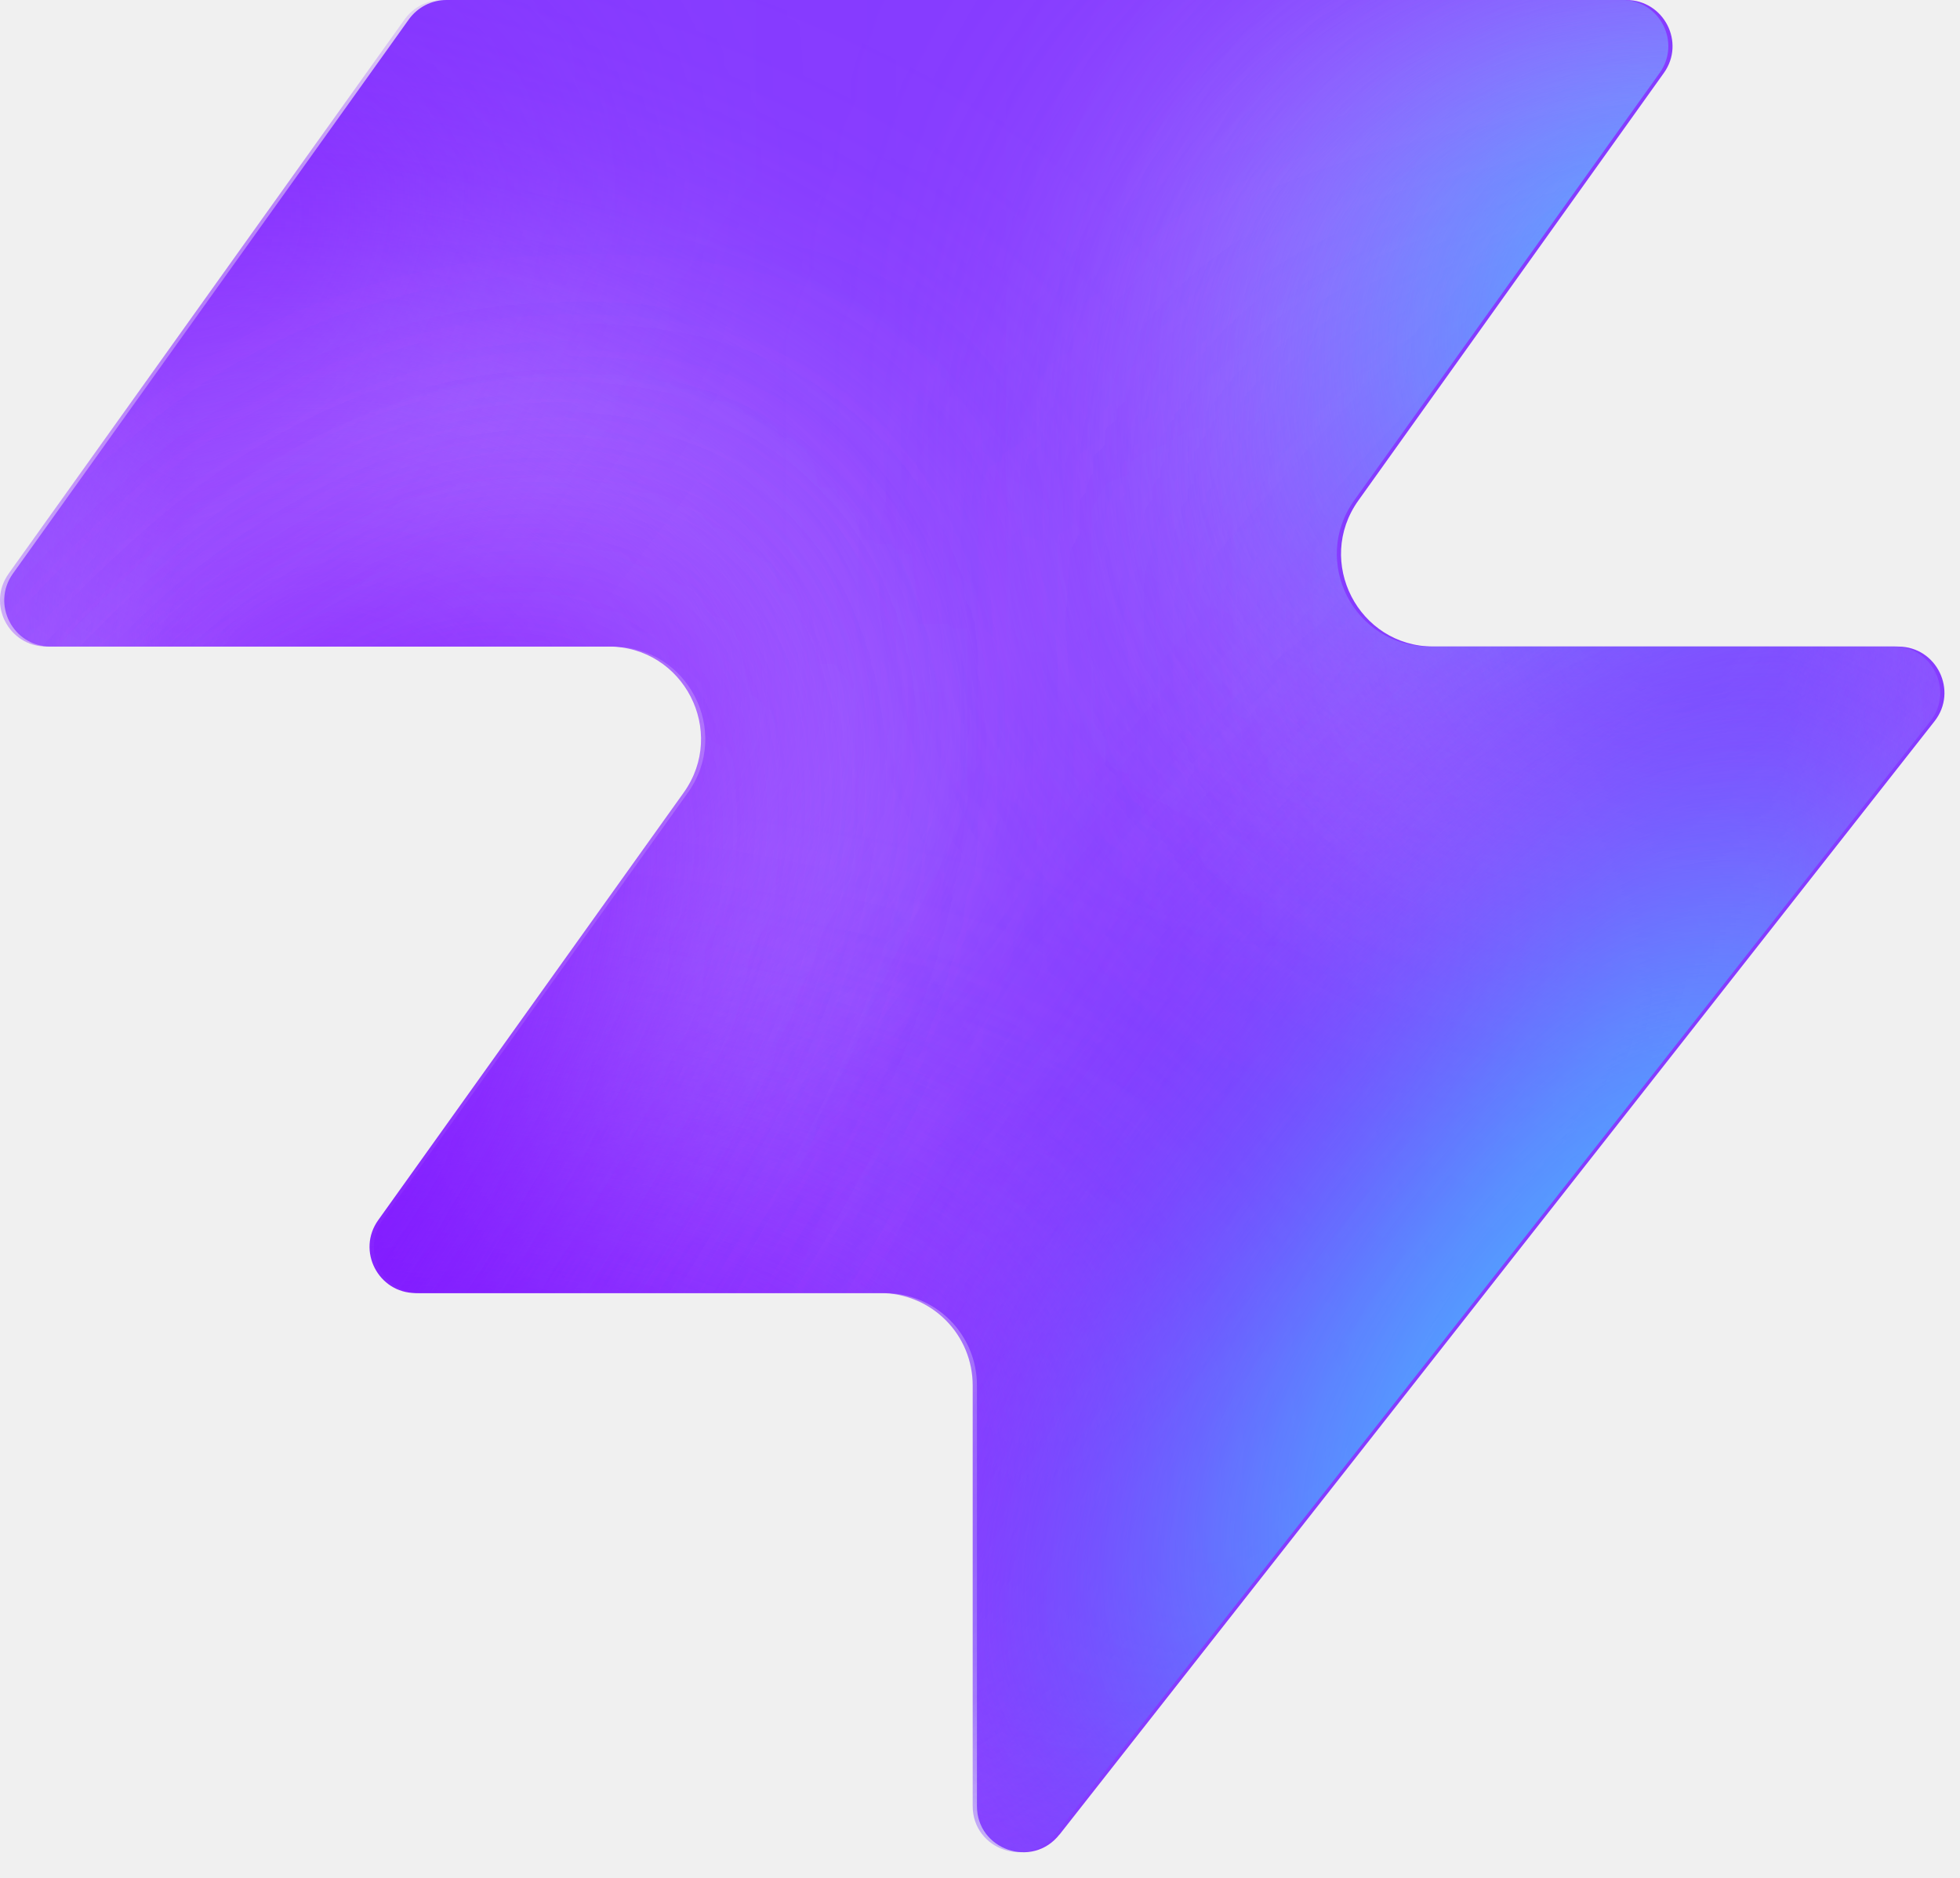
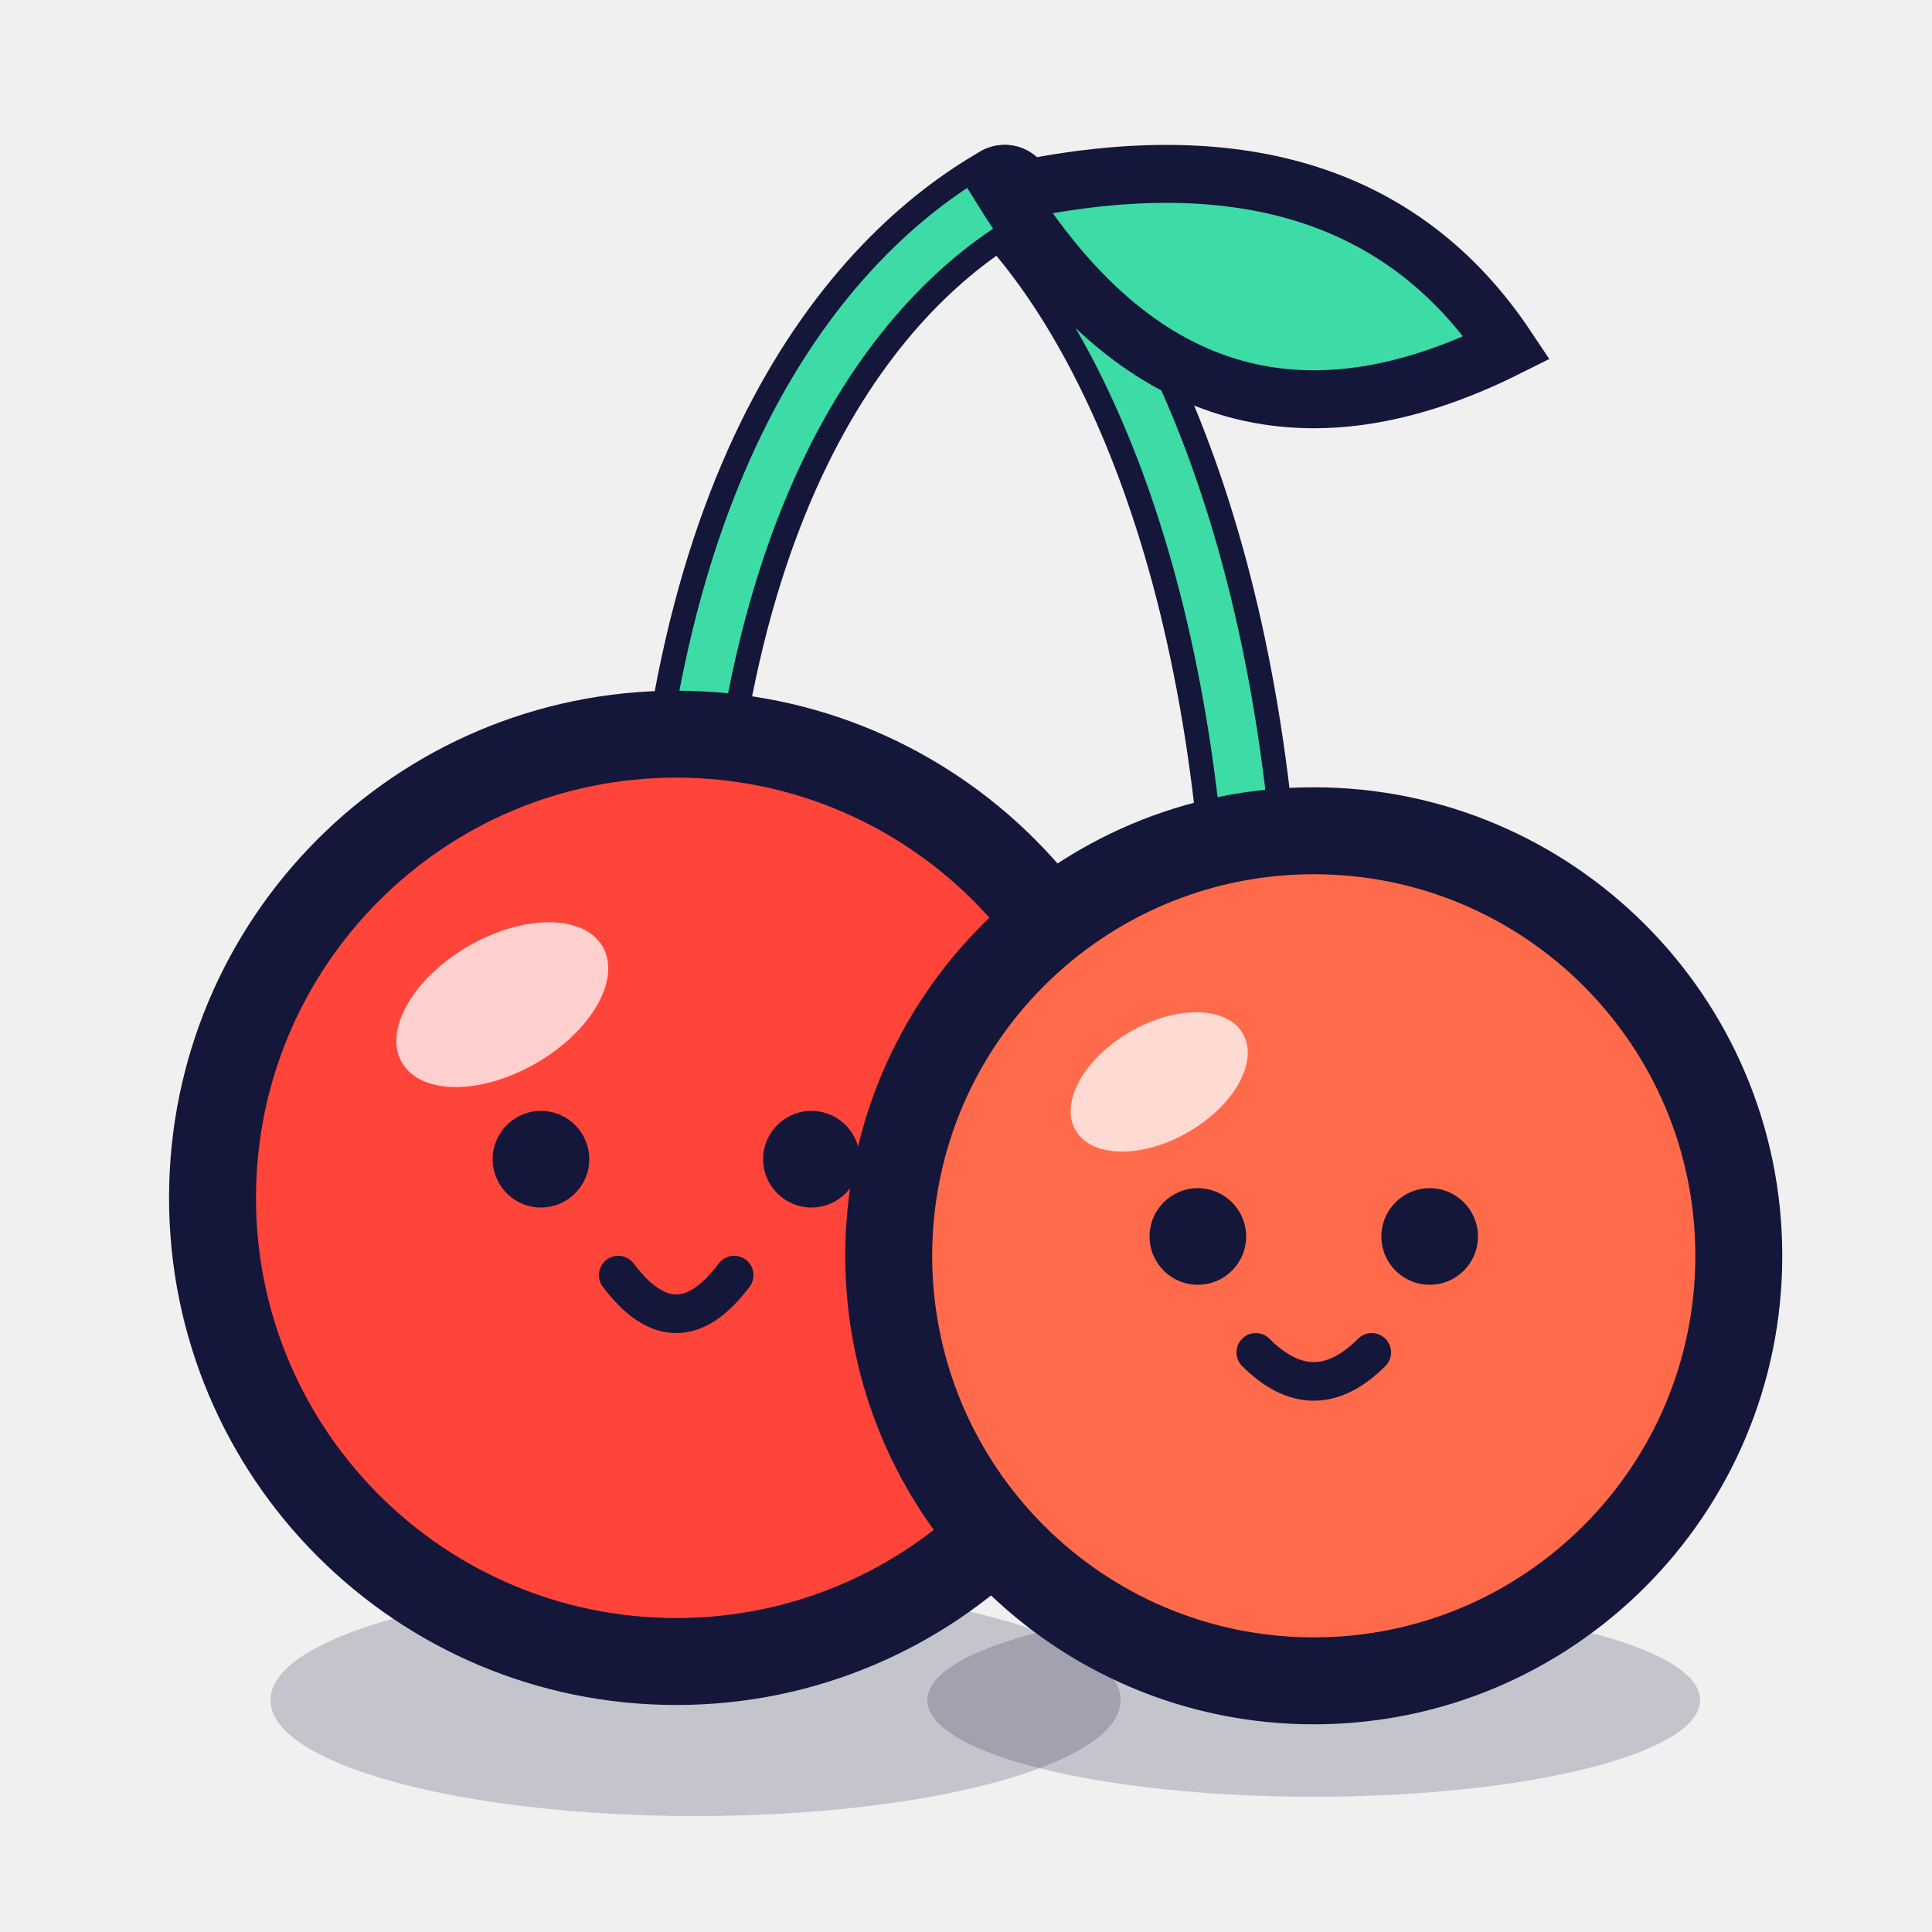
- <svg xmlns="http://www.w3.org/2000/svg" width="48" height="46" fill="none" viewBox="0 0 48 46">
-   <path fill="#863bff" d="M25.946 44.938c-.664.845-2.021.375-2.021-.698V33.937a2.26 2.26 0 0 0-2.262-2.262H10.287c-.92 0-1.456-1.04-.92-1.788l7.48-10.471c1.07-1.497 0-3.578-1.842-3.578H1.237c-.92 0-1.456-1.04-.92-1.788L10.013.474c.214-.297.556-.474.92-.474h28.894c.92 0 1.456 1.04.92 1.788l-7.48 10.471c-1.07 1.498 0 3.579 1.842 3.579h11.377c.943 0 1.473 1.088.89 1.83L25.947 44.94z" style="fill:#863bff;fill:color(display-p3 .525 .23 1);fill-opacity:1" />
-   <mask id="a" width="48" height="46" x="0" y="0" maskUnits="userSpaceOnUse" style="mask-type:alpha">
-     <path fill="#000" d="M25.842 44.938c-.664.844-2.021.375-2.021-.698V33.937a2.26 2.26 0 0 0-2.262-2.262H10.183c-.92 0-1.456-1.04-.92-1.788l7.48-10.471c1.07-1.498 0-3.579-1.842-3.579H1.133c-.92 0-1.456-1.04-.92-1.787L9.91.473c.214-.297.556-.474.92-.474h28.894c.92 0 1.456 1.04.92 1.788l-7.48 10.471c-1.07 1.498 0 3.578 1.842 3.578h11.377c.943 0 1.473 1.088.89 1.832L25.843 44.94z" style="fill:#000;fill-opacity:1" />
-   </mask>
-   <g mask="url(#a)">
-     <g filter="url(#b)">
-       <ellipse cx="5.508" cy="14.704" fill="#ede6ff" rx="5.508" ry="14.704" style="fill:#ede6ff;fill:color(display-p3 .927 .903 1);fill-opacity:1" transform="matrix(.00324 1 1 -.00324 -4.47 31.516)" />
-     </g>
-     <g filter="url(#c)">
-       <ellipse cx="10.399" cy="29.851" fill="#ede6ff" rx="10.399" ry="29.851" style="fill:#ede6ff;fill:color(display-p3 .927 .903 1);fill-opacity:1" transform="matrix(.00324 1 1 -.00324 -39.328 7.883)" />
-     </g>
-     <g filter="url(#d)">
-       <ellipse cx="5.508" cy="30.487" fill="#7e14ff" rx="5.508" ry="30.487" style="fill:#7e14ff;fill:color(display-p3 .492 .077 1);fill-opacity:1" transform="rotate(89.814 -25.913 -14.639)scale(1 -1)" />
-     </g>
-     <g filter="url(#e)">
-       <ellipse cx="5.508" cy="30.599" fill="#7e14ff" rx="5.508" ry="30.599" style="fill:#7e14ff;fill:color(display-p3 .492 .077 1);fill-opacity:1" transform="rotate(89.814 -32.644 -3.334)scale(1 -1)" />
-     </g>
-     <g filter="url(#f)">
-       <ellipse cx="5.508" cy="30.599" fill="#7e14ff" rx="5.508" ry="30.599" style="fill:#7e14ff;fill:color(display-p3 .492 .077 1);fill-opacity:1" transform="matrix(.00324 1 1 -.00324 -34.34 30.47)" />
-     </g>
-     <g filter="url(#g)">
-       <ellipse cx="14.072" cy="22.078" fill="#ede6ff" rx="14.072" ry="22.078" style="fill:#ede6ff;fill:color(display-p3 .927 .903 1);fill-opacity:1" transform="rotate(93.35 24.506 48.493)scale(-1 1)" />
-     </g>
-     <g filter="url(#h)">
-       <ellipse cx="3.47" cy="21.501" fill="#7e14ff" rx="3.47" ry="21.501" style="fill:#7e14ff;fill:color(display-p3 .492 .077 1);fill-opacity:1" transform="rotate(89.009 28.708 47.59)scale(-1 1)" />
-     </g>
-     <g filter="url(#i)">
-       <ellipse cx="3.47" cy="21.501" fill="#7e14ff" rx="3.47" ry="21.501" style="fill:#7e14ff;fill:color(display-p3 .492 .077 1);fill-opacity:1" transform="rotate(89.009 28.708 47.59)scale(-1 1)" />
-     </g>
-     <g filter="url(#j)">
-       <ellipse cx=".387" cy="8.972" fill="#7e14ff" rx="4.407" ry="29.108" style="fill:#7e14ff;fill:color(display-p3 .492 .077 1);fill-opacity:1" transform="rotate(39.51 .387 8.972)" />
-     </g>
-     <g filter="url(#k)">
-       <ellipse cx="47.523" cy="-6.092" fill="#7e14ff" rx="4.407" ry="29.108" style="fill:#7e14ff;fill:color(display-p3 .492 .077 1);fill-opacity:1" transform="rotate(37.892 47.523 -6.092)" />
-     </g>
-     <g filter="url(#l)">
-       <ellipse cx="41.412" cy="6.333" fill="#47bfff" rx="5.971" ry="9.665" style="fill:#47bfff;fill:color(display-p3 .28 .748 1);fill-opacity:1" transform="rotate(37.892 41.412 6.333)" />
-     </g>
-     <g filter="url(#m)">
-       <ellipse cx="-1.879" cy="38.332" fill="#7e14ff" rx="4.407" ry="29.108" style="fill:#7e14ff;fill:color(display-p3 .492 .077 1);fill-opacity:1" transform="rotate(37.892 -1.88 38.332)" />
-     </g>
-     <g filter="url(#n)">
-       <ellipse cx="-1.879" cy="38.332" fill="#7e14ff" rx="4.407" ry="29.108" style="fill:#7e14ff;fill:color(display-p3 .492 .077 1);fill-opacity:1" transform="rotate(37.892 -1.88 38.332)" />
-     </g>
-     <g filter="url(#o)">
-       <ellipse cx="35.651" cy="29.907" fill="#7e14ff" rx="4.407" ry="29.108" style="fill:#7e14ff;fill:color(display-p3 .492 .077 1);fill-opacity:1" transform="rotate(37.892 35.651 29.907)" />
-     </g>
-     <g filter="url(#p)">
-       <ellipse cx="38.418" cy="32.4" fill="#47bfff" rx="5.971" ry="15.297" style="fill:#47bfff;fill:color(display-p3 .28 .748 1);fill-opacity:1" transform="rotate(37.892 38.418 32.4)" />
-     </g>
-   </g>
-   <defs>
-     <filter id="b" width="60.045" height="41.654" x="-19.77" y="16.149" color-interpolation-filters="sRGB" filterUnits="userSpaceOnUse">
-       <feFlood flood-opacity="0" result="BackgroundImageFix" />
-       <feBlend in="SourceGraphic" in2="BackgroundImageFix" result="shape" />
-       <feGaussianBlur result="effect1_foregroundBlur_2002_17158" stdDeviation="7.659" />
-     </filter>
-     <filter id="c" width="90.34" height="51.437" x="-54.613" y="-7.533" color-interpolation-filters="sRGB" filterUnits="userSpaceOnUse">
-       <feFlood flood-opacity="0" result="BackgroundImageFix" />
-       <feBlend in="SourceGraphic" in2="BackgroundImageFix" result="shape" />
-       <feGaussianBlur result="effect1_foregroundBlur_2002_17158" stdDeviation="7.659" />
-     </filter>
-     <filter id="d" width="79.355" height="29.4" x="-49.64" y="2.03" color-interpolation-filters="sRGB" filterUnits="userSpaceOnUse">
-       <feFlood flood-opacity="0" result="BackgroundImageFix" />
-       <feBlend in="SourceGraphic" in2="BackgroundImageFix" result="shape" />
-       <feGaussianBlur result="effect1_foregroundBlur_2002_17158" stdDeviation="4.596" />
-     </filter>
-     <filter id="e" width="79.579" height="29.4" x="-45.045" y="20.029" color-interpolation-filters="sRGB" filterUnits="userSpaceOnUse">
-       <feFlood flood-opacity="0" result="BackgroundImageFix" />
-       <feBlend in="SourceGraphic" in2="BackgroundImageFix" result="shape" />
-       <feGaussianBlur result="effect1_foregroundBlur_2002_17158" stdDeviation="4.596" />
-     </filter>
-     <filter id="f" width="79.579" height="29.4" x="-43.513" y="21.178" color-interpolation-filters="sRGB" filterUnits="userSpaceOnUse">
-       <feFlood flood-opacity="0" result="BackgroundImageFix" />
-       <feBlend in="SourceGraphic" in2="BackgroundImageFix" result="shape" />
-       <feGaussianBlur result="effect1_foregroundBlur_2002_17158" stdDeviation="4.596" />
-     </filter>
-     <filter id="g" width="74.749" height="58.852" x="15.756" y="-17.901" color-interpolation-filters="sRGB" filterUnits="userSpaceOnUse">
-       <feFlood flood-opacity="0" result="BackgroundImageFix" />
-       <feBlend in="SourceGraphic" in2="BackgroundImageFix" result="shape" />
-       <feGaussianBlur result="effect1_foregroundBlur_2002_17158" stdDeviation="7.659" />
-     </filter>
-     <filter id="h" width="61.377" height="25.362" x="23.548" y="2.284" color-interpolation-filters="sRGB" filterUnits="userSpaceOnUse">
-       <feFlood flood-opacity="0" result="BackgroundImageFix" />
-       <feBlend in="SourceGraphic" in2="BackgroundImageFix" result="shape" />
-       <feGaussianBlur result="effect1_foregroundBlur_2002_17158" stdDeviation="4.596" />
-     </filter>
-     <filter id="i" width="61.377" height="25.362" x="23.548" y="2.284" color-interpolation-filters="sRGB" filterUnits="userSpaceOnUse">
-       <feFlood flood-opacity="0" result="BackgroundImageFix" />
-       <feBlend in="SourceGraphic" in2="BackgroundImageFix" result="shape" />
-       <feGaussianBlur result="effect1_foregroundBlur_2002_17158" stdDeviation="4.596" />
-     </filter>
-     <filter id="j" width="56.045" height="63.649" x="-27.636" y="-22.853" color-interpolation-filters="sRGB" filterUnits="userSpaceOnUse">
-       <feFlood flood-opacity="0" result="BackgroundImageFix" />
-       <feBlend in="SourceGraphic" in2="BackgroundImageFix" result="shape" />
-       <feGaussianBlur result="effect1_foregroundBlur_2002_17158" stdDeviation="4.596" />
-     </filter>
-     <filter id="k" width="54.814" height="64.646" x="20.116" y="-38.415" color-interpolation-filters="sRGB" filterUnits="userSpaceOnUse">
-       <feFlood flood-opacity="0" result="BackgroundImageFix" />
-       <feBlend in="SourceGraphic" in2="BackgroundImageFix" result="shape" />
-       <feGaussianBlur result="effect1_foregroundBlur_2002_17158" stdDeviation="4.596" />
-     </filter>
-     <filter id="l" width="33.541" height="35.313" x="24.641" y="-11.323" color-interpolation-filters="sRGB" filterUnits="userSpaceOnUse">
-       <feFlood flood-opacity="0" result="BackgroundImageFix" />
-       <feBlend in="SourceGraphic" in2="BackgroundImageFix" result="shape" />
-       <feGaussianBlur result="effect1_foregroundBlur_2002_17158" stdDeviation="4.596" />
-     </filter>
-     <filter id="m" width="54.814" height="64.646" x="-29.286" y="6.009" color-interpolation-filters="sRGB" filterUnits="userSpaceOnUse">
-       <feFlood flood-opacity="0" result="BackgroundImageFix" />
-       <feBlend in="SourceGraphic" in2="BackgroundImageFix" result="shape" />
-       <feGaussianBlur result="effect1_foregroundBlur_2002_17158" stdDeviation="4.596" />
-     </filter>
-     <filter id="n" width="54.814" height="64.646" x="-29.286" y="6.009" color-interpolation-filters="sRGB" filterUnits="userSpaceOnUse">
-       <feFlood flood-opacity="0" result="BackgroundImageFix" />
-       <feBlend in="SourceGraphic" in2="BackgroundImageFix" result="shape" />
-       <feGaussianBlur result="effect1_foregroundBlur_2002_17158" stdDeviation="4.596" />
-     </filter>
-     <filter id="o" width="54.814" height="64.646" x="8.244" y="-2.416" color-interpolation-filters="sRGB" filterUnits="userSpaceOnUse">
-       <feFlood flood-opacity="0" result="BackgroundImageFix" />
-       <feBlend in="SourceGraphic" in2="BackgroundImageFix" result="shape" />
-       <feGaussianBlur result="effect1_foregroundBlur_2002_17158" stdDeviation="4.596" />
-     </filter>
-     <filter id="p" width="39.409" height="43.623" x="18.713" y="10.588" color-interpolation-filters="sRGB" filterUnits="userSpaceOnUse">
-       <feFlood flood-opacity="0" result="BackgroundImageFix" />
-       <feBlend in="SourceGraphic" in2="BackgroundImageFix" result="shape" />
-       <feGaussianBlur result="effect1_foregroundBlur_2002_17158" stdDeviation="4.596" />
-     </filter>
-   </defs>
+ <svg xmlns="http://www.w3.org/2000/svg" viewBox="0 0 100 100" fill="none">
+   <ellipse cx="36" cy="88" rx="22" ry="6" fill="#14163A" opacity="0.2" />
+   <ellipse cx="68" cy="88" rx="20" ry="5" fill="#14163A" opacity="0.2" />
+   <path d="M35 52 C35 25, 45 14, 52 10" stroke="#14163A" stroke-width="5" stroke-linecap="round" />
+   <path d="M65 54 C65 30, 58 16, 52 10" stroke="#14163A" stroke-width="5" stroke-linecap="round" />
+   <path d="M35 52 C35 25, 45 14, 52 10" stroke="#3DDBA6" stroke-width="2.5" stroke-linecap="round" />
+   <path d="M65 54 C65 30, 58 16, 52 10" stroke="#3DDBA6" stroke-width="2.5" stroke-linecap="round" />
+   <path d="M52 10 Q70 6 78 18 Q62 26 52 10 Z" fill="#3DDBA6" stroke="#14163A" stroke-width="3" />
+   <circle cx="35" cy="62" r="24" fill="#FF453A" stroke="#14163A" stroke-width="4.5" />
+   <ellipse cx="26" cy="52" rx="6" ry="3.5" transform="rotate(-30 26 52)" fill="#FFFFFF" opacity="0.75" />
+   <circle cx="28" cy="60" r="2.5" fill="#14163A" />
+   <circle cx="42" cy="60" r="2.5" fill="#14163A" />
+   <path d="M32 66 Q35 70 38 66" stroke="#14163A" stroke-width="2" stroke-linecap="round" />
+   <circle cx="68" cy="65" r="22" fill="#FF6B4A" stroke="#14163A" stroke-width="4.5" />
+   <ellipse cx="60" cy="56" rx="5" ry="3" transform="rotate(-30 60 56)" fill="#FFFFFF" opacity="0.75" />
+   <circle cx="62" cy="64" r="2.5" fill="#14163A" />
+   <circle cx="74" cy="64" r="2.5" fill="#14163A" />
+   <path d="M65 70 Q68 73 71 70" stroke="#14163A" stroke-width="2" stroke-linecap="round" />
</svg>
